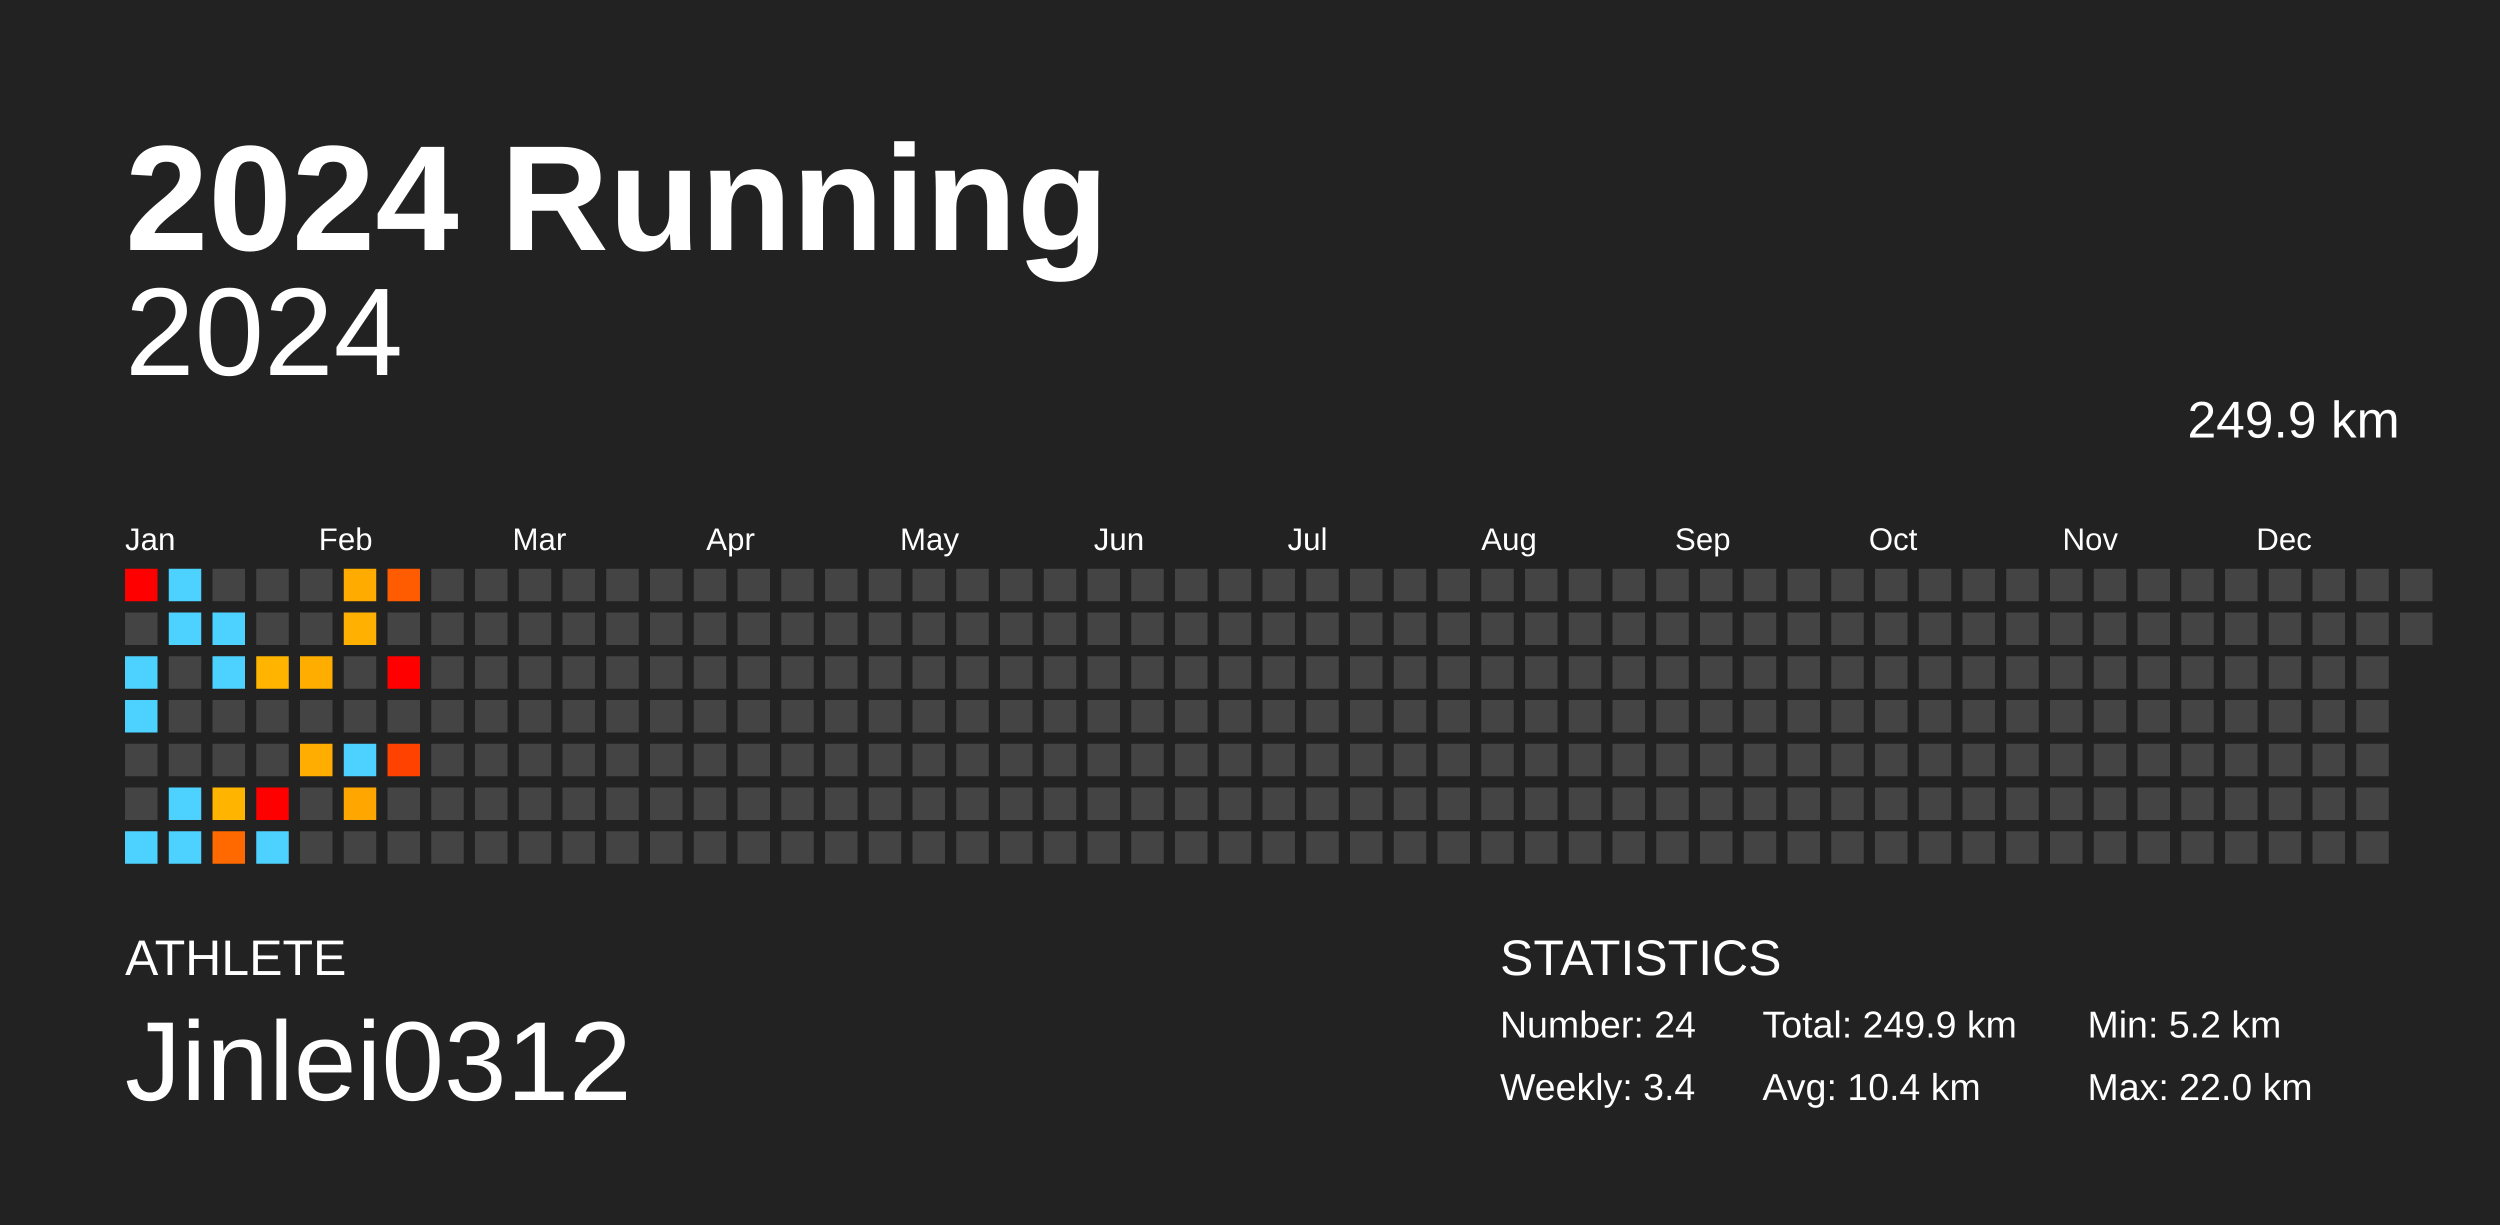
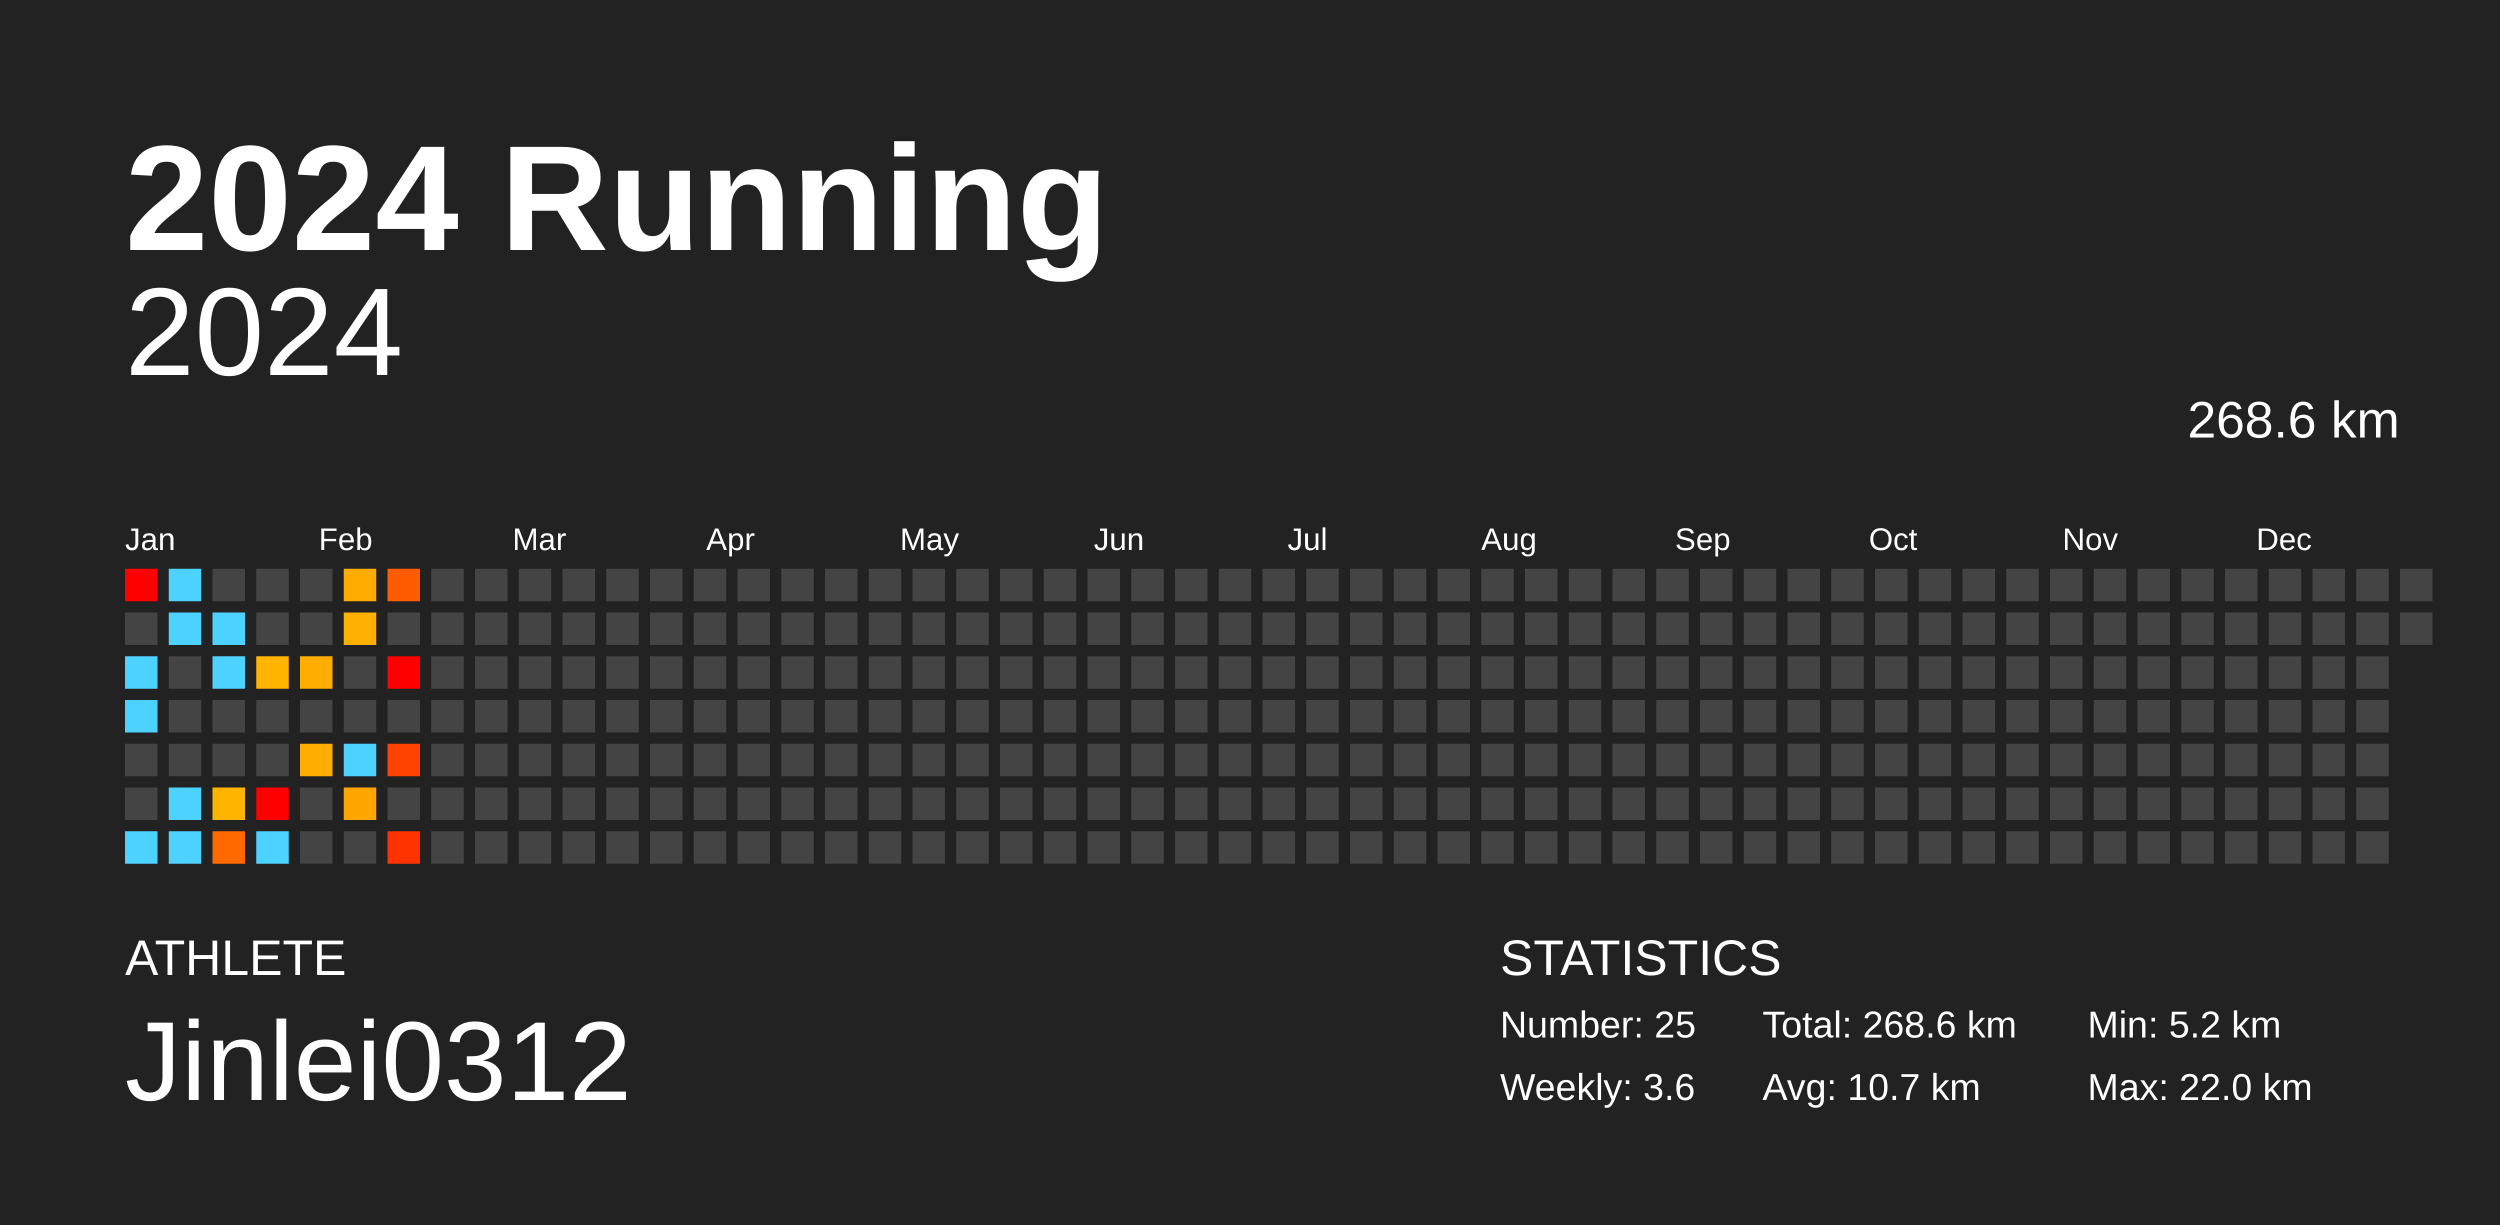
<svg xmlns="http://www.w3.org/2000/svg" baseProfile="full" height="98mm" version="1.1" viewBox="0,0,200,98" width="200mm">
  <defs />
  <rect fill="#222222" height="98" width="200" x="0" y="0" />
  <text fill="#FFFFFF" style="font-size:12px; font-family:Arial; font-weight:bold;" x="10" y="20">2024 Running</text>
  <text fill="#FFFFFF" style="font-size:4px; font-family:Arial" x="10" y="78">ATHLETE</text>
  <text fill="#FFFFFF" style="font-size:9px; font-family:Arial" x="10" y="88">Jinlei0312</text>
  <text fill="#FFFFFF" style="font-size:4px; font-family:Arial" x="120" y="78">STATISTICS</text>
-   <text fill="#FFFFFF" style="font-size:3px; font-family:Arial" x="120" y="83">Number: 24</text>
-   <text fill="#FFFFFF" style="font-size:3px; font-family:Arial" x="120" y="88">Weekly: 3.4</text>
-   <text fill="#FFFFFF" style="font-size:3px; font-family:Arial" x="141" y="83">Total: 249.9 km</text>
-   <text fill="#FFFFFF" style="font-size:3px; font-family:Arial" x="141" y="88">Avg: 10.4 km</text>
+   <text fill="#FFFFFF" style="font-size:3px; font-family:Arial" x="120" y="83">Number: 25</text>
+   <text fill="#FFFFFF" style="font-size:3px; font-family:Arial" x="120" y="88">Weekly: 3.6</text>
+   <text fill="#FFFFFF" style="font-size:3px; font-family:Arial" x="141" y="83">Total: 268.6 km</text>
+   <text fill="#FFFFFF" style="font-size:3px; font-family:Arial" x="141" y="88">Avg: 10.7 km</text>
  <text fill="#FFFFFF" style="font-size:3px; font-family:Arial" x="167" y="83">Min: 5.2 km</text>
  <text fill="#FFFFFF" style="font-size:3px; font-family:Arial" x="167" y="88">Max: 22.0 km</text>
  <text alignment-baseline="hanging" fill="#FFFFFF" style="font-size:10.0px; font-family:Arial;" x="10" y="30">2024</text>
-   <text alignment-baseline="hanging" fill="#FFFFFF" style="font-size:4.125px; font-family:Arial;" x="175" y="35">249.9 km</text>
+   <text alignment-baseline="hanging" fill="#FFFFFF" style="font-size:4.125px; font-family:Arial;" x="175" y="35">268.6 km</text>
  <text fill="#FFFFFF" style="font-size:2.5px; font-family:Arial" x="10.0" y="44">Jan</text>
  <text fill="#FFFFFF" style="font-size:2.5px; font-family:Arial" x="25.5" y="44">Feb</text>
  <text fill="#FFFFFF" style="font-size:2.5px; font-family:Arial" x="41.0" y="44">Mar</text>
  <text fill="#FFFFFF" style="font-size:2.5px; font-family:Arial" x="56.5" y="44">Apr</text>
  <text fill="#FFFFFF" style="font-size:2.5px; font-family:Arial" x="72.0" y="44">May</text>
  <text fill="#FFFFFF" style="font-size:2.5px; font-family:Arial" x="87.5" y="44">Jun</text>
  <text fill="#FFFFFF" style="font-size:2.5px; font-family:Arial" x="103.0" y="44">Jul</text>
  <text fill="#FFFFFF" style="font-size:2.5px; font-family:Arial" x="118.5" y="44">Aug</text>
  <text fill="#FFFFFF" style="font-size:2.5px; font-family:Arial" x="134.0" y="44">Sep</text>
  <text fill="#FFFFFF" style="font-size:2.5px; font-family:Arial" x="149.5" y="44">Oct</text>
  <text fill="#FFFFFF" style="font-size:2.5px; font-family:Arial" x="165.0" y="44">Nov</text>
  <text fill="#FFFFFF" style="font-size:2.5px; font-family:Arial" x="180.5" y="44">Dec</text>
  <rect fill="red" height="2.6" width="2.6" x="10.0" y="45.5" />
  <rect fill="#444444" height="2.6" width="2.6" x="10.0" y="49.0" />
  <rect fill="#4dd2ff" height="2.6" width="2.6" x="10.0" y="52.5" />
  <rect fill="#4dd2ff" height="2.6" width="2.6" x="10.0" y="56.0" />
  <rect fill="#444444" height="2.6" width="2.6" x="10.0" y="59.5" />
  <rect fill="#444444" height="2.6" width="2.6" x="10.0" y="63.0" />
  <rect fill="#4dd2ff" height="2.6" width="2.6" x="10.0" y="66.5" />
  <rect fill="#4dd2ff" height="2.6" width="2.6" x="13.5" y="45.5" />
  <rect fill="#4dd2ff" height="2.6" width="2.6" x="13.5" y="49.0" />
  <rect fill="#444444" height="2.6" width="2.6" x="13.5" y="52.5" />
  <rect fill="#444444" height="2.6" width="2.6" x="13.5" y="56.0" />
  <rect fill="#444444" height="2.6" width="2.6" x="13.5" y="59.5" />
  <rect fill="#4dd2ff" height="2.6" width="2.6" x="13.5" y="63.0" />
  <rect fill="#4dd2ff" height="2.6" width="2.6" x="13.5" y="66.5" />
  <rect fill="#444444" height="2.6" width="2.6" x="17.0" y="45.5" />
  <rect fill="#4dd2ff" height="2.6" width="2.6" x="17.0" y="49.0" />
  <rect fill="#4dd2ff" height="2.6" width="2.6" x="17.0" y="52.5" />
  <rect fill="#444444" height="2.6" width="2.6" x="17.0" y="56.0" />
  <rect fill="#444444" height="2.6" width="2.6" x="17.0" y="59.5" />
  <rect fill="#ffb400" height="2.6" width="2.6" x="17.0" y="63.0" />
  <rect fill="#ff6900" height="2.6" width="2.6" x="17.0" y="66.5" />
  <rect fill="#444444" height="2.6" width="2.6" x="20.5" y="45.5" />
  <rect fill="#444444" height="2.6" width="2.6" x="20.5" y="49.0" />
  <rect fill="#ffb500" height="2.6" width="2.6" x="20.5" y="52.5" />
  <rect fill="#444444" height="2.6" width="2.6" x="20.5" y="56.0" />
  <rect fill="#444444" height="2.6" width="2.6" x="20.5" y="59.5" />
  <rect fill="red" height="2.6" width="2.6" x="20.5" y="63.0" />
  <rect fill="#4dd2ff" height="2.6" width="2.6" x="20.5" y="66.5" />
  <rect fill="#444444" height="2.6" width="2.6" x="24.0" y="45.5" />
  <rect fill="#444444" height="2.6" width="2.6" x="24.0" y="49.0" />
  <rect fill="#ffae00" height="2.6" width="2.6" x="24.0" y="52.5" />
  <rect fill="#444444" height="2.6" width="2.6" x="24.0" y="56.0" />
  <rect fill="#ffad00" height="2.6" width="2.6" x="24.0" y="59.5" />
  <rect fill="#444444" height="2.6" width="2.6" x="24.0" y="63.0" />
  <rect fill="#444444" height="2.6" width="2.6" x="24.0" y="66.5" />
  <rect fill="#ffab00" height="2.6" width="2.6" x="27.5" y="45.5" />
  <rect fill="#ffb000" height="2.6" width="2.6" x="27.5" y="49.0" />
  <rect fill="#444444" height="2.6" width="2.6" x="27.5" y="52.5" />
  <rect fill="#444444" height="2.6" width="2.6" x="27.5" y="56.0" />
  <rect fill="#4dd2ff" height="2.6" width="2.6" x="27.5" y="59.5" />
  <rect fill="#ffa700" height="2.6" width="2.6" x="27.5" y="63.0" />
  <rect fill="#444444" height="2.6" width="2.6" x="27.5" y="66.5" />
  <rect fill="#ff5b00" height="2.6" width="2.6" x="31.0" y="45.5" />
  <rect fill="#444444" height="2.6" width="2.6" x="31.0" y="49.0" />
  <rect fill="red" height="2.6" width="2.6" x="31.0" y="52.5" />
  <rect fill="#444444" height="2.6" width="2.6" x="31.0" y="56.0" />
  <rect fill="#ff4200" height="2.6" width="2.6" x="31.0" y="59.5" />
  <rect fill="#444444" height="2.6" width="2.6" x="31.0" y="63.0" />
-   <rect fill="#444444" height="2.6" width="2.6" x="31.0" y="66.5" />
+   <rect fill="#ff3300" height="2.6" width="2.6" x="31.0" y="66.5" />
  <rect fill="#444444" height="2.6" width="2.6" x="34.5" y="45.5" />
  <rect fill="#444444" height="2.6" width="2.6" x="34.5" y="49.0" />
  <rect fill="#444444" height="2.6" width="2.6" x="34.5" y="52.5" />
  <rect fill="#444444" height="2.6" width="2.6" x="34.5" y="56.0" />
  <rect fill="#444444" height="2.6" width="2.6" x="34.5" y="59.5" />
  <rect fill="#444444" height="2.6" width="2.6" x="34.5" y="63.0" />
  <rect fill="#444444" height="2.6" width="2.6" x="34.5" y="66.5" />
  <rect fill="#444444" height="2.6" width="2.6" x="38.0" y="45.5" />
  <rect fill="#444444" height="2.6" width="2.6" x="38.0" y="49.0" />
  <rect fill="#444444" height="2.6" width="2.6" x="38.0" y="52.5" />
  <rect fill="#444444" height="2.6" width="2.6" x="38.0" y="56.0" />
  <rect fill="#444444" height="2.6" width="2.6" x="38.0" y="59.5" />
  <rect fill="#444444" height="2.6" width="2.6" x="38.0" y="63.0" />
  <rect fill="#444444" height="2.6" width="2.6" x="38.0" y="66.5" />
  <rect fill="#444444" height="2.6" width="2.6" x="41.5" y="45.5" />
  <rect fill="#444444" height="2.6" width="2.6" x="41.5" y="49.0" />
  <rect fill="#444444" height="2.6" width="2.6" x="41.5" y="52.5" />
  <rect fill="#444444" height="2.6" width="2.6" x="41.5" y="56.0" />
  <rect fill="#444444" height="2.6" width="2.6" x="41.5" y="59.5" />
  <rect fill="#444444" height="2.6" width="2.6" x="41.5" y="63.0" />
  <rect fill="#444444" height="2.6" width="2.6" x="41.5" y="66.5" />
  <rect fill="#444444" height="2.6" width="2.6" x="45.0" y="45.5" />
  <rect fill="#444444" height="2.6" width="2.6" x="45.0" y="49.0" />
  <rect fill="#444444" height="2.6" width="2.6" x="45.0" y="52.5" />
  <rect fill="#444444" height="2.6" width="2.6" x="45.0" y="56.0" />
  <rect fill="#444444" height="2.6" width="2.6" x="45.0" y="59.5" />
  <rect fill="#444444" height="2.6" width="2.6" x="45.0" y="63.0" />
  <rect fill="#444444" height="2.6" width="2.6" x="45.0" y="66.5" />
  <rect fill="#444444" height="2.6" width="2.6" x="48.5" y="45.5" />
  <rect fill="#444444" height="2.6" width="2.6" x="48.5" y="49.0" />
  <rect fill="#444444" height="2.6" width="2.6" x="48.5" y="52.5" />
  <rect fill="#444444" height="2.6" width="2.6" x="48.5" y="56.0" />
  <rect fill="#444444" height="2.6" width="2.6" x="48.5" y="59.5" />
  <rect fill="#444444" height="2.6" width="2.6" x="48.5" y="63.0" />
  <rect fill="#444444" height="2.6" width="2.6" x="48.5" y="66.5" />
  <rect fill="#444444" height="2.6" width="2.6" x="52.0" y="45.5" />
  <rect fill="#444444" height="2.6" width="2.6" x="52.0" y="49.0" />
  <rect fill="#444444" height="2.6" width="2.6" x="52.0" y="52.5" />
  <rect fill="#444444" height="2.6" width="2.6" x="52.0" y="56.0" />
  <rect fill="#444444" height="2.6" width="2.6" x="52.0" y="59.5" />
  <rect fill="#444444" height="2.6" width="2.6" x="52.0" y="63.0" />
  <rect fill="#444444" height="2.6" width="2.6" x="52.0" y="66.5" />
  <rect fill="#444444" height="2.6" width="2.6" x="55.5" y="45.5" />
  <rect fill="#444444" height="2.6" width="2.6" x="55.5" y="49.0" />
  <rect fill="#444444" height="2.6" width="2.6" x="55.5" y="52.5" />
  <rect fill="#444444" height="2.6" width="2.6" x="55.5" y="56.0" />
  <rect fill="#444444" height="2.6" width="2.6" x="55.5" y="59.5" />
  <rect fill="#444444" height="2.6" width="2.6" x="55.5" y="63.0" />
  <rect fill="#444444" height="2.6" width="2.6" x="55.5" y="66.5" />
  <rect fill="#444444" height="2.6" width="2.6" x="59.0" y="45.5" />
  <rect fill="#444444" height="2.6" width="2.6" x="59.0" y="49.0" />
  <rect fill="#444444" height="2.6" width="2.6" x="59.0" y="52.5" />
  <rect fill="#444444" height="2.6" width="2.6" x="59.0" y="56.0" />
  <rect fill="#444444" height="2.6" width="2.6" x="59.0" y="59.5" />
  <rect fill="#444444" height="2.6" width="2.6" x="59.0" y="63.0" />
  <rect fill="#444444" height="2.6" width="2.6" x="59.0" y="66.5" />
  <rect fill="#444444" height="2.6" width="2.6" x="62.5" y="45.5" />
  <rect fill="#444444" height="2.6" width="2.6" x="62.5" y="49.0" />
  <rect fill="#444444" height="2.6" width="2.6" x="62.5" y="52.5" />
  <rect fill="#444444" height="2.6" width="2.6" x="62.5" y="56.0" />
  <rect fill="#444444" height="2.6" width="2.6" x="62.5" y="59.5" />
  <rect fill="#444444" height="2.6" width="2.6" x="62.5" y="63.0" />
  <rect fill="#444444" height="2.6" width="2.6" x="62.5" y="66.5" />
  <rect fill="#444444" height="2.6" width="2.6" x="66.0" y="45.5" />
  <rect fill="#444444" height="2.6" width="2.6" x="66.0" y="49.0" />
  <rect fill="#444444" height="2.6" width="2.6" x="66.0" y="52.5" />
  <rect fill="#444444" height="2.6" width="2.6" x="66.0" y="56.0" />
  <rect fill="#444444" height="2.6" width="2.6" x="66.0" y="59.5" />
  <rect fill="#444444" height="2.6" width="2.6" x="66.0" y="63.0" />
  <rect fill="#444444" height="2.6" width="2.6" x="66.0" y="66.5" />
  <rect fill="#444444" height="2.6" width="2.6" x="69.5" y="45.5" />
  <rect fill="#444444" height="2.6" width="2.6" x="69.5" y="49.0" />
  <rect fill="#444444" height="2.6" width="2.6" x="69.5" y="52.5" />
  <rect fill="#444444" height="2.6" width="2.6" x="69.5" y="56.0" />
  <rect fill="#444444" height="2.6" width="2.6" x="69.5" y="59.5" />
  <rect fill="#444444" height="2.6" width="2.6" x="69.5" y="63.0" />
  <rect fill="#444444" height="2.6" width="2.6" x="69.5" y="66.5" />
  <rect fill="#444444" height="2.6" width="2.6" x="73.0" y="45.5" />
  <rect fill="#444444" height="2.6" width="2.6" x="73.0" y="49.0" />
  <rect fill="#444444" height="2.6" width="2.6" x="73.0" y="52.5" />
  <rect fill="#444444" height="2.6" width="2.6" x="73.0" y="56.0" />
  <rect fill="#444444" height="2.6" width="2.6" x="73.0" y="59.5" />
  <rect fill="#444444" height="2.6" width="2.6" x="73.0" y="63.0" />
  <rect fill="#444444" height="2.6" width="2.6" x="73.0" y="66.5" />
  <rect fill="#444444" height="2.6" width="2.6" x="76.5" y="45.5" />
  <rect fill="#444444" height="2.6" width="2.6" x="76.5" y="49.0" />
  <rect fill="#444444" height="2.6" width="2.6" x="76.5" y="52.5" />
  <rect fill="#444444" height="2.6" width="2.6" x="76.5" y="56.0" />
  <rect fill="#444444" height="2.6" width="2.6" x="76.5" y="59.5" />
  <rect fill="#444444" height="2.6" width="2.6" x="76.5" y="63.0" />
  <rect fill="#444444" height="2.6" width="2.6" x="76.5" y="66.5" />
  <rect fill="#444444" height="2.6" width="2.6" x="80.0" y="45.5" />
  <rect fill="#444444" height="2.6" width="2.6" x="80.0" y="49.0" />
  <rect fill="#444444" height="2.6" width="2.6" x="80.0" y="52.5" />
  <rect fill="#444444" height="2.6" width="2.6" x="80.0" y="56.0" />
  <rect fill="#444444" height="2.6" width="2.6" x="80.0" y="59.5" />
  <rect fill="#444444" height="2.6" width="2.6" x="80.0" y="63.0" />
  <rect fill="#444444" height="2.6" width="2.6" x="80.0" y="66.5" />
  <rect fill="#444444" height="2.6" width="2.6" x="83.5" y="45.5" />
  <rect fill="#444444" height="2.6" width="2.6" x="83.5" y="49.0" />
  <rect fill="#444444" height="2.6" width="2.6" x="83.5" y="52.5" />
  <rect fill="#444444" height="2.6" width="2.6" x="83.5" y="56.0" />
  <rect fill="#444444" height="2.6" width="2.6" x="83.5" y="59.5" />
  <rect fill="#444444" height="2.6" width="2.6" x="83.5" y="63.0" />
  <rect fill="#444444" height="2.6" width="2.6" x="83.5" y="66.5" />
  <rect fill="#444444" height="2.6" width="2.6" x="87.0" y="45.5" />
  <rect fill="#444444" height="2.6" width="2.6" x="87.0" y="49.0" />
  <rect fill="#444444" height="2.6" width="2.6" x="87.0" y="52.5" />
  <rect fill="#444444" height="2.6" width="2.6" x="87.0" y="56.0" />
  <rect fill="#444444" height="2.6" width="2.6" x="87.0" y="59.5" />
  <rect fill="#444444" height="2.6" width="2.6" x="87.0" y="63.0" />
  <rect fill="#444444" height="2.6" width="2.6" x="87.0" y="66.5" />
  <rect fill="#444444" height="2.6" width="2.6" x="90.5" y="45.5" />
  <rect fill="#444444" height="2.6" width="2.6" x="90.5" y="49.0" />
  <rect fill="#444444" height="2.6" width="2.6" x="90.5" y="52.5" />
  <rect fill="#444444" height="2.6" width="2.6" x="90.5" y="56.0" />
  <rect fill="#444444" height="2.6" width="2.6" x="90.5" y="59.5" />
  <rect fill="#444444" height="2.6" width="2.6" x="90.5" y="63.0" />
  <rect fill="#444444" height="2.6" width="2.6" x="90.5" y="66.5" />
  <rect fill="#444444" height="2.6" width="2.6" x="94.0" y="45.5" />
  <rect fill="#444444" height="2.6" width="2.6" x="94.0" y="49.0" />
  <rect fill="#444444" height="2.6" width="2.6" x="94.0" y="52.5" />
  <rect fill="#444444" height="2.6" width="2.6" x="94.0" y="56.0" />
  <rect fill="#444444" height="2.6" width="2.6" x="94.0" y="59.5" />
  <rect fill="#444444" height="2.6" width="2.6" x="94.0" y="63.0" />
  <rect fill="#444444" height="2.6" width="2.6" x="94.0" y="66.5" />
  <rect fill="#444444" height="2.6" width="2.6" x="97.5" y="45.5" />
  <rect fill="#444444" height="2.6" width="2.6" x="97.5" y="49.0" />
  <rect fill="#444444" height="2.6" width="2.6" x="97.5" y="52.5" />
  <rect fill="#444444" height="2.6" width="2.6" x="97.5" y="56.0" />
  <rect fill="#444444" height="2.6" width="2.6" x="97.5" y="59.5" />
  <rect fill="#444444" height="2.6" width="2.6" x="97.5" y="63.0" />
  <rect fill="#444444" height="2.6" width="2.6" x="97.5" y="66.5" />
  <rect fill="#444444" height="2.6" width="2.6" x="101.0" y="45.5" />
  <rect fill="#444444" height="2.6" width="2.6" x="101.0" y="49.0" />
  <rect fill="#444444" height="2.6" width="2.6" x="101.0" y="52.5" />
  <rect fill="#444444" height="2.6" width="2.6" x="101.0" y="56.0" />
  <rect fill="#444444" height="2.6" width="2.6" x="101.0" y="59.5" />
  <rect fill="#444444" height="2.6" width="2.6" x="101.0" y="63.0" />
  <rect fill="#444444" height="2.6" width="2.6" x="101.0" y="66.5" />
  <rect fill="#444444" height="2.6" width="2.6" x="104.5" y="45.5" />
  <rect fill="#444444" height="2.6" width="2.6" x="104.5" y="49.0" />
  <rect fill="#444444" height="2.6" width="2.6" x="104.5" y="52.5" />
  <rect fill="#444444" height="2.6" width="2.6" x="104.5" y="56.0" />
  <rect fill="#444444" height="2.6" width="2.6" x="104.5" y="59.5" />
  <rect fill="#444444" height="2.6" width="2.6" x="104.5" y="63.0" />
  <rect fill="#444444" height="2.6" width="2.6" x="104.5" y="66.5" />
  <rect fill="#444444" height="2.6" width="2.6" x="108.0" y="45.5" />
  <rect fill="#444444" height="2.6" width="2.6" x="108.0" y="49.0" />
  <rect fill="#444444" height="2.6" width="2.6" x="108.0" y="52.5" />
  <rect fill="#444444" height="2.6" width="2.6" x="108.0" y="56.0" />
  <rect fill="#444444" height="2.6" width="2.6" x="108.0" y="59.5" />
  <rect fill="#444444" height="2.6" width="2.6" x="108.0" y="63.0" />
  <rect fill="#444444" height="2.6" width="2.6" x="108.0" y="66.5" />
  <rect fill="#444444" height="2.6" width="2.6" x="111.5" y="45.5" />
  <rect fill="#444444" height="2.6" width="2.6" x="111.5" y="49.0" />
  <rect fill="#444444" height="2.6" width="2.6" x="111.5" y="52.5" />
  <rect fill="#444444" height="2.6" width="2.6" x="111.5" y="56.0" />
  <rect fill="#444444" height="2.6" width="2.6" x="111.5" y="59.5" />
  <rect fill="#444444" height="2.6" width="2.6" x="111.5" y="63.0" />
  <rect fill="#444444" height="2.6" width="2.6" x="111.5" y="66.5" />
  <rect fill="#444444" height="2.6" width="2.6" x="115.0" y="45.5" />
  <rect fill="#444444" height="2.6" width="2.6" x="115.0" y="49.0" />
  <rect fill="#444444" height="2.6" width="2.6" x="115.0" y="52.5" />
  <rect fill="#444444" height="2.6" width="2.6" x="115.0" y="56.0" />
  <rect fill="#444444" height="2.6" width="2.6" x="115.0" y="59.5" />
  <rect fill="#444444" height="2.6" width="2.6" x="115.0" y="63.0" />
  <rect fill="#444444" height="2.6" width="2.6" x="115.0" y="66.5" />
  <rect fill="#444444" height="2.6" width="2.6" x="118.5" y="45.5" />
  <rect fill="#444444" height="2.6" width="2.6" x="118.5" y="49.0" />
  <rect fill="#444444" height="2.6" width="2.6" x="118.5" y="52.5" />
  <rect fill="#444444" height="2.6" width="2.6" x="118.5" y="56.0" />
  <rect fill="#444444" height="2.6" width="2.6" x="118.5" y="59.5" />
  <rect fill="#444444" height="2.6" width="2.6" x="118.5" y="63.0" />
  <rect fill="#444444" height="2.6" width="2.6" x="118.5" y="66.5" />
  <rect fill="#444444" height="2.6" width="2.6" x="122.0" y="45.5" />
  <rect fill="#444444" height="2.6" width="2.6" x="122.0" y="49.0" />
  <rect fill="#444444" height="2.6" width="2.6" x="122.0" y="52.5" />
  <rect fill="#444444" height="2.6" width="2.6" x="122.0" y="56.0" />
  <rect fill="#444444" height="2.6" width="2.6" x="122.0" y="59.5" />
  <rect fill="#444444" height="2.6" width="2.6" x="122.0" y="63.0" />
  <rect fill="#444444" height="2.6" width="2.6" x="122.0" y="66.5" />
  <rect fill="#444444" height="2.6" width="2.6" x="125.5" y="45.5" />
  <rect fill="#444444" height="2.6" width="2.6" x="125.5" y="49.0" />
  <rect fill="#444444" height="2.6" width="2.6" x="125.5" y="52.5" />
  <rect fill="#444444" height="2.6" width="2.6" x="125.5" y="56.0" />
  <rect fill="#444444" height="2.6" width="2.6" x="125.5" y="59.5" />
  <rect fill="#444444" height="2.6" width="2.6" x="125.5" y="63.0" />
  <rect fill="#444444" height="2.6" width="2.6" x="125.5" y="66.5" />
  <rect fill="#444444" height="2.6" width="2.6" x="129.0" y="45.5" />
  <rect fill="#444444" height="2.6" width="2.6" x="129.0" y="49.0" />
  <rect fill="#444444" height="2.6" width="2.6" x="129.0" y="52.5" />
  <rect fill="#444444" height="2.6" width="2.6" x="129.0" y="56.0" />
  <rect fill="#444444" height="2.6" width="2.6" x="129.0" y="59.5" />
  <rect fill="#444444" height="2.6" width="2.6" x="129.0" y="63.0" />
  <rect fill="#444444" height="2.6" width="2.6" x="129.0" y="66.5" />
  <rect fill="#444444" height="2.6" width="2.6" x="132.5" y="45.5" />
  <rect fill="#444444" height="2.6" width="2.6" x="132.5" y="49.0" />
  <rect fill="#444444" height="2.6" width="2.6" x="132.5" y="52.5" />
  <rect fill="#444444" height="2.6" width="2.6" x="132.5" y="56.0" />
  <rect fill="#444444" height="2.6" width="2.6" x="132.5" y="59.5" />
  <rect fill="#444444" height="2.6" width="2.6" x="132.5" y="63.0" />
  <rect fill="#444444" height="2.6" width="2.6" x="132.5" y="66.5" />
  <rect fill="#444444" height="2.6" width="2.6" x="136.0" y="45.5" />
  <rect fill="#444444" height="2.6" width="2.6" x="136.0" y="49.0" />
  <rect fill="#444444" height="2.6" width="2.6" x="136.0" y="52.5" />
  <rect fill="#444444" height="2.6" width="2.6" x="136.0" y="56.0" />
  <rect fill="#444444" height="2.6" width="2.6" x="136.0" y="59.5" />
  <rect fill="#444444" height="2.6" width="2.6" x="136.0" y="63.0" />
  <rect fill="#444444" height="2.6" width="2.6" x="136.0" y="66.5" />
  <rect fill="#444444" height="2.6" width="2.6" x="139.5" y="45.5" />
  <rect fill="#444444" height="2.6" width="2.6" x="139.5" y="49.0" />
  <rect fill="#444444" height="2.6" width="2.6" x="139.5" y="52.5" />
  <rect fill="#444444" height="2.6" width="2.6" x="139.5" y="56.0" />
  <rect fill="#444444" height="2.6" width="2.6" x="139.5" y="59.5" />
  <rect fill="#444444" height="2.6" width="2.6" x="139.5" y="63.0" />
  <rect fill="#444444" height="2.6" width="2.6" x="139.5" y="66.5" />
  <rect fill="#444444" height="2.6" width="2.6" x="143.0" y="45.5" />
  <rect fill="#444444" height="2.6" width="2.6" x="143.0" y="49.0" />
  <rect fill="#444444" height="2.6" width="2.6" x="143.0" y="52.5" />
  <rect fill="#444444" height="2.6" width="2.6" x="143.0" y="56.0" />
  <rect fill="#444444" height="2.6" width="2.6" x="143.0" y="59.5" />
  <rect fill="#444444" height="2.6" width="2.6" x="143.0" y="63.0" />
  <rect fill="#444444" height="2.6" width="2.6" x="143.0" y="66.5" />
  <rect fill="#444444" height="2.6" width="2.6" x="146.5" y="45.5" />
  <rect fill="#444444" height="2.6" width="2.6" x="146.5" y="49.0" />
  <rect fill="#444444" height="2.6" width="2.6" x="146.5" y="52.5" />
  <rect fill="#444444" height="2.6" width="2.6" x="146.5" y="56.0" />
  <rect fill="#444444" height="2.6" width="2.6" x="146.5" y="59.5" />
  <rect fill="#444444" height="2.6" width="2.6" x="146.5" y="63.0" />
  <rect fill="#444444" height="2.6" width="2.6" x="146.5" y="66.5" />
  <rect fill="#444444" height="2.6" width="2.6" x="150.0" y="45.5" />
  <rect fill="#444444" height="2.6" width="2.6" x="150.0" y="49.0" />
  <rect fill="#444444" height="2.6" width="2.6" x="150.0" y="52.5" />
  <rect fill="#444444" height="2.6" width="2.6" x="150.0" y="56.0" />
  <rect fill="#444444" height="2.6" width="2.6" x="150.0" y="59.5" />
  <rect fill="#444444" height="2.6" width="2.6" x="150.0" y="63.0" />
  <rect fill="#444444" height="2.6" width="2.6" x="150.0" y="66.5" />
  <rect fill="#444444" height="2.6" width="2.6" x="153.5" y="45.5" />
  <rect fill="#444444" height="2.6" width="2.6" x="153.5" y="49.0" />
  <rect fill="#444444" height="2.6" width="2.6" x="153.5" y="52.5" />
  <rect fill="#444444" height="2.6" width="2.6" x="153.5" y="56.0" />
  <rect fill="#444444" height="2.6" width="2.6" x="153.5" y="59.5" />
  <rect fill="#444444" height="2.6" width="2.6" x="153.5" y="63.0" />
  <rect fill="#444444" height="2.6" width="2.6" x="153.5" y="66.5" />
  <rect fill="#444444" height="2.6" width="2.6" x="157.0" y="45.5" />
  <rect fill="#444444" height="2.6" width="2.6" x="157.0" y="49.0" />
  <rect fill="#444444" height="2.6" width="2.6" x="157.0" y="52.5" />
  <rect fill="#444444" height="2.6" width="2.6" x="157.0" y="56.0" />
  <rect fill="#444444" height="2.6" width="2.6" x="157.0" y="59.5" />
  <rect fill="#444444" height="2.6" width="2.6" x="157.0" y="63.0" />
  <rect fill="#444444" height="2.6" width="2.6" x="157.0" y="66.5" />
  <rect fill="#444444" height="2.6" width="2.6" x="160.5" y="45.5" />
  <rect fill="#444444" height="2.6" width="2.6" x="160.5" y="49.0" />
  <rect fill="#444444" height="2.6" width="2.6" x="160.5" y="52.5" />
  <rect fill="#444444" height="2.6" width="2.6" x="160.5" y="56.0" />
  <rect fill="#444444" height="2.6" width="2.6" x="160.5" y="59.5" />
  <rect fill="#444444" height="2.6" width="2.6" x="160.5" y="63.0" />
  <rect fill="#444444" height="2.6" width="2.6" x="160.5" y="66.5" />
  <rect fill="#444444" height="2.6" width="2.6" x="164.0" y="45.5" />
  <rect fill="#444444" height="2.6" width="2.6" x="164.0" y="49.0" />
  <rect fill="#444444" height="2.6" width="2.6" x="164.0" y="52.5" />
  <rect fill="#444444" height="2.6" width="2.6" x="164.0" y="56.0" />
  <rect fill="#444444" height="2.6" width="2.6" x="164.0" y="59.5" />
  <rect fill="#444444" height="2.6" width="2.6" x="164.0" y="63.0" />
  <rect fill="#444444" height="2.6" width="2.6" x="164.0" y="66.5" />
  <rect fill="#444444" height="2.6" width="2.6" x="167.5" y="45.5" />
  <rect fill="#444444" height="2.6" width="2.6" x="167.5" y="49.0" />
  <rect fill="#444444" height="2.6" width="2.6" x="167.5" y="52.5" />
  <rect fill="#444444" height="2.6" width="2.6" x="167.5" y="56.0" />
  <rect fill="#444444" height="2.6" width="2.6" x="167.5" y="59.5" />
  <rect fill="#444444" height="2.6" width="2.6" x="167.5" y="63.0" />
  <rect fill="#444444" height="2.6" width="2.6" x="167.5" y="66.5" />
  <rect fill="#444444" height="2.6" width="2.6" x="171.0" y="45.5" />
  <rect fill="#444444" height="2.6" width="2.6" x="171.0" y="49.0" />
  <rect fill="#444444" height="2.6" width="2.6" x="171.0" y="52.5" />
  <rect fill="#444444" height="2.6" width="2.6" x="171.0" y="56.0" />
  <rect fill="#444444" height="2.6" width="2.6" x="171.0" y="59.5" />
  <rect fill="#444444" height="2.6" width="2.6" x="171.0" y="63.0" />
  <rect fill="#444444" height="2.6" width="2.6" x="171.0" y="66.5" />
  <rect fill="#444444" height="2.6" width="2.6" x="174.5" y="45.5" />
  <rect fill="#444444" height="2.6" width="2.6" x="174.5" y="49.0" />
  <rect fill="#444444" height="2.6" width="2.6" x="174.5" y="52.5" />
  <rect fill="#444444" height="2.6" width="2.6" x="174.5" y="56.0" />
  <rect fill="#444444" height="2.6" width="2.6" x="174.5" y="59.5" />
  <rect fill="#444444" height="2.6" width="2.6" x="174.5" y="63.0" />
  <rect fill="#444444" height="2.6" width="2.6" x="174.5" y="66.5" />
  <rect fill="#444444" height="2.6" width="2.6" x="178.0" y="45.5" />
  <rect fill="#444444" height="2.6" width="2.6" x="178.0" y="49.0" />
  <rect fill="#444444" height="2.6" width="2.6" x="178.0" y="52.5" />
  <rect fill="#444444" height="2.6" width="2.6" x="178.0" y="56.0" />
  <rect fill="#444444" height="2.6" width="2.6" x="178.0" y="59.5" />
  <rect fill="#444444" height="2.6" width="2.6" x="178.0" y="63.0" />
  <rect fill="#444444" height="2.6" width="2.6" x="178.0" y="66.5" />
  <rect fill="#444444" height="2.6" width="2.6" x="181.5" y="45.5" />
  <rect fill="#444444" height="2.6" width="2.6" x="181.5" y="49.0" />
  <rect fill="#444444" height="2.6" width="2.6" x="181.5" y="52.5" />
  <rect fill="#444444" height="2.6" width="2.6" x="181.5" y="56.0" />
  <rect fill="#444444" height="2.6" width="2.6" x="181.5" y="59.5" />
  <rect fill="#444444" height="2.6" width="2.6" x="181.5" y="63.0" />
  <rect fill="#444444" height="2.6" width="2.6" x="181.5" y="66.5" />
  <rect fill="#444444" height="2.6" width="2.6" x="185.0" y="45.5" />
  <rect fill="#444444" height="2.6" width="2.6" x="185.0" y="49.0" />
  <rect fill="#444444" height="2.6" width="2.6" x="185.0" y="52.5" />
  <rect fill="#444444" height="2.6" width="2.6" x="185.0" y="56.0" />
  <rect fill="#444444" height="2.6" width="2.6" x="185.0" y="59.5" />
  <rect fill="#444444" height="2.6" width="2.6" x="185.0" y="63.0" />
  <rect fill="#444444" height="2.6" width="2.6" x="185.0" y="66.5" />
  <rect fill="#444444" height="2.6" width="2.6" x="188.5" y="45.5" />
  <rect fill="#444444" height="2.6" width="2.6" x="188.5" y="49.0" />
  <rect fill="#444444" height="2.6" width="2.6" x="188.5" y="52.5" />
  <rect fill="#444444" height="2.6" width="2.6" x="188.5" y="56.0" />
  <rect fill="#444444" height="2.6" width="2.6" x="188.5" y="59.5" />
  <rect fill="#444444" height="2.6" width="2.6" x="188.5" y="63.0" />
  <rect fill="#444444" height="2.6" width="2.6" x="188.5" y="66.5" />
  <rect fill="#444444" height="2.6" width="2.6" x="192.0" y="45.5" />
  <rect fill="#444444" height="2.6" width="2.6" x="192.0" y="49.0" />
</svg>
